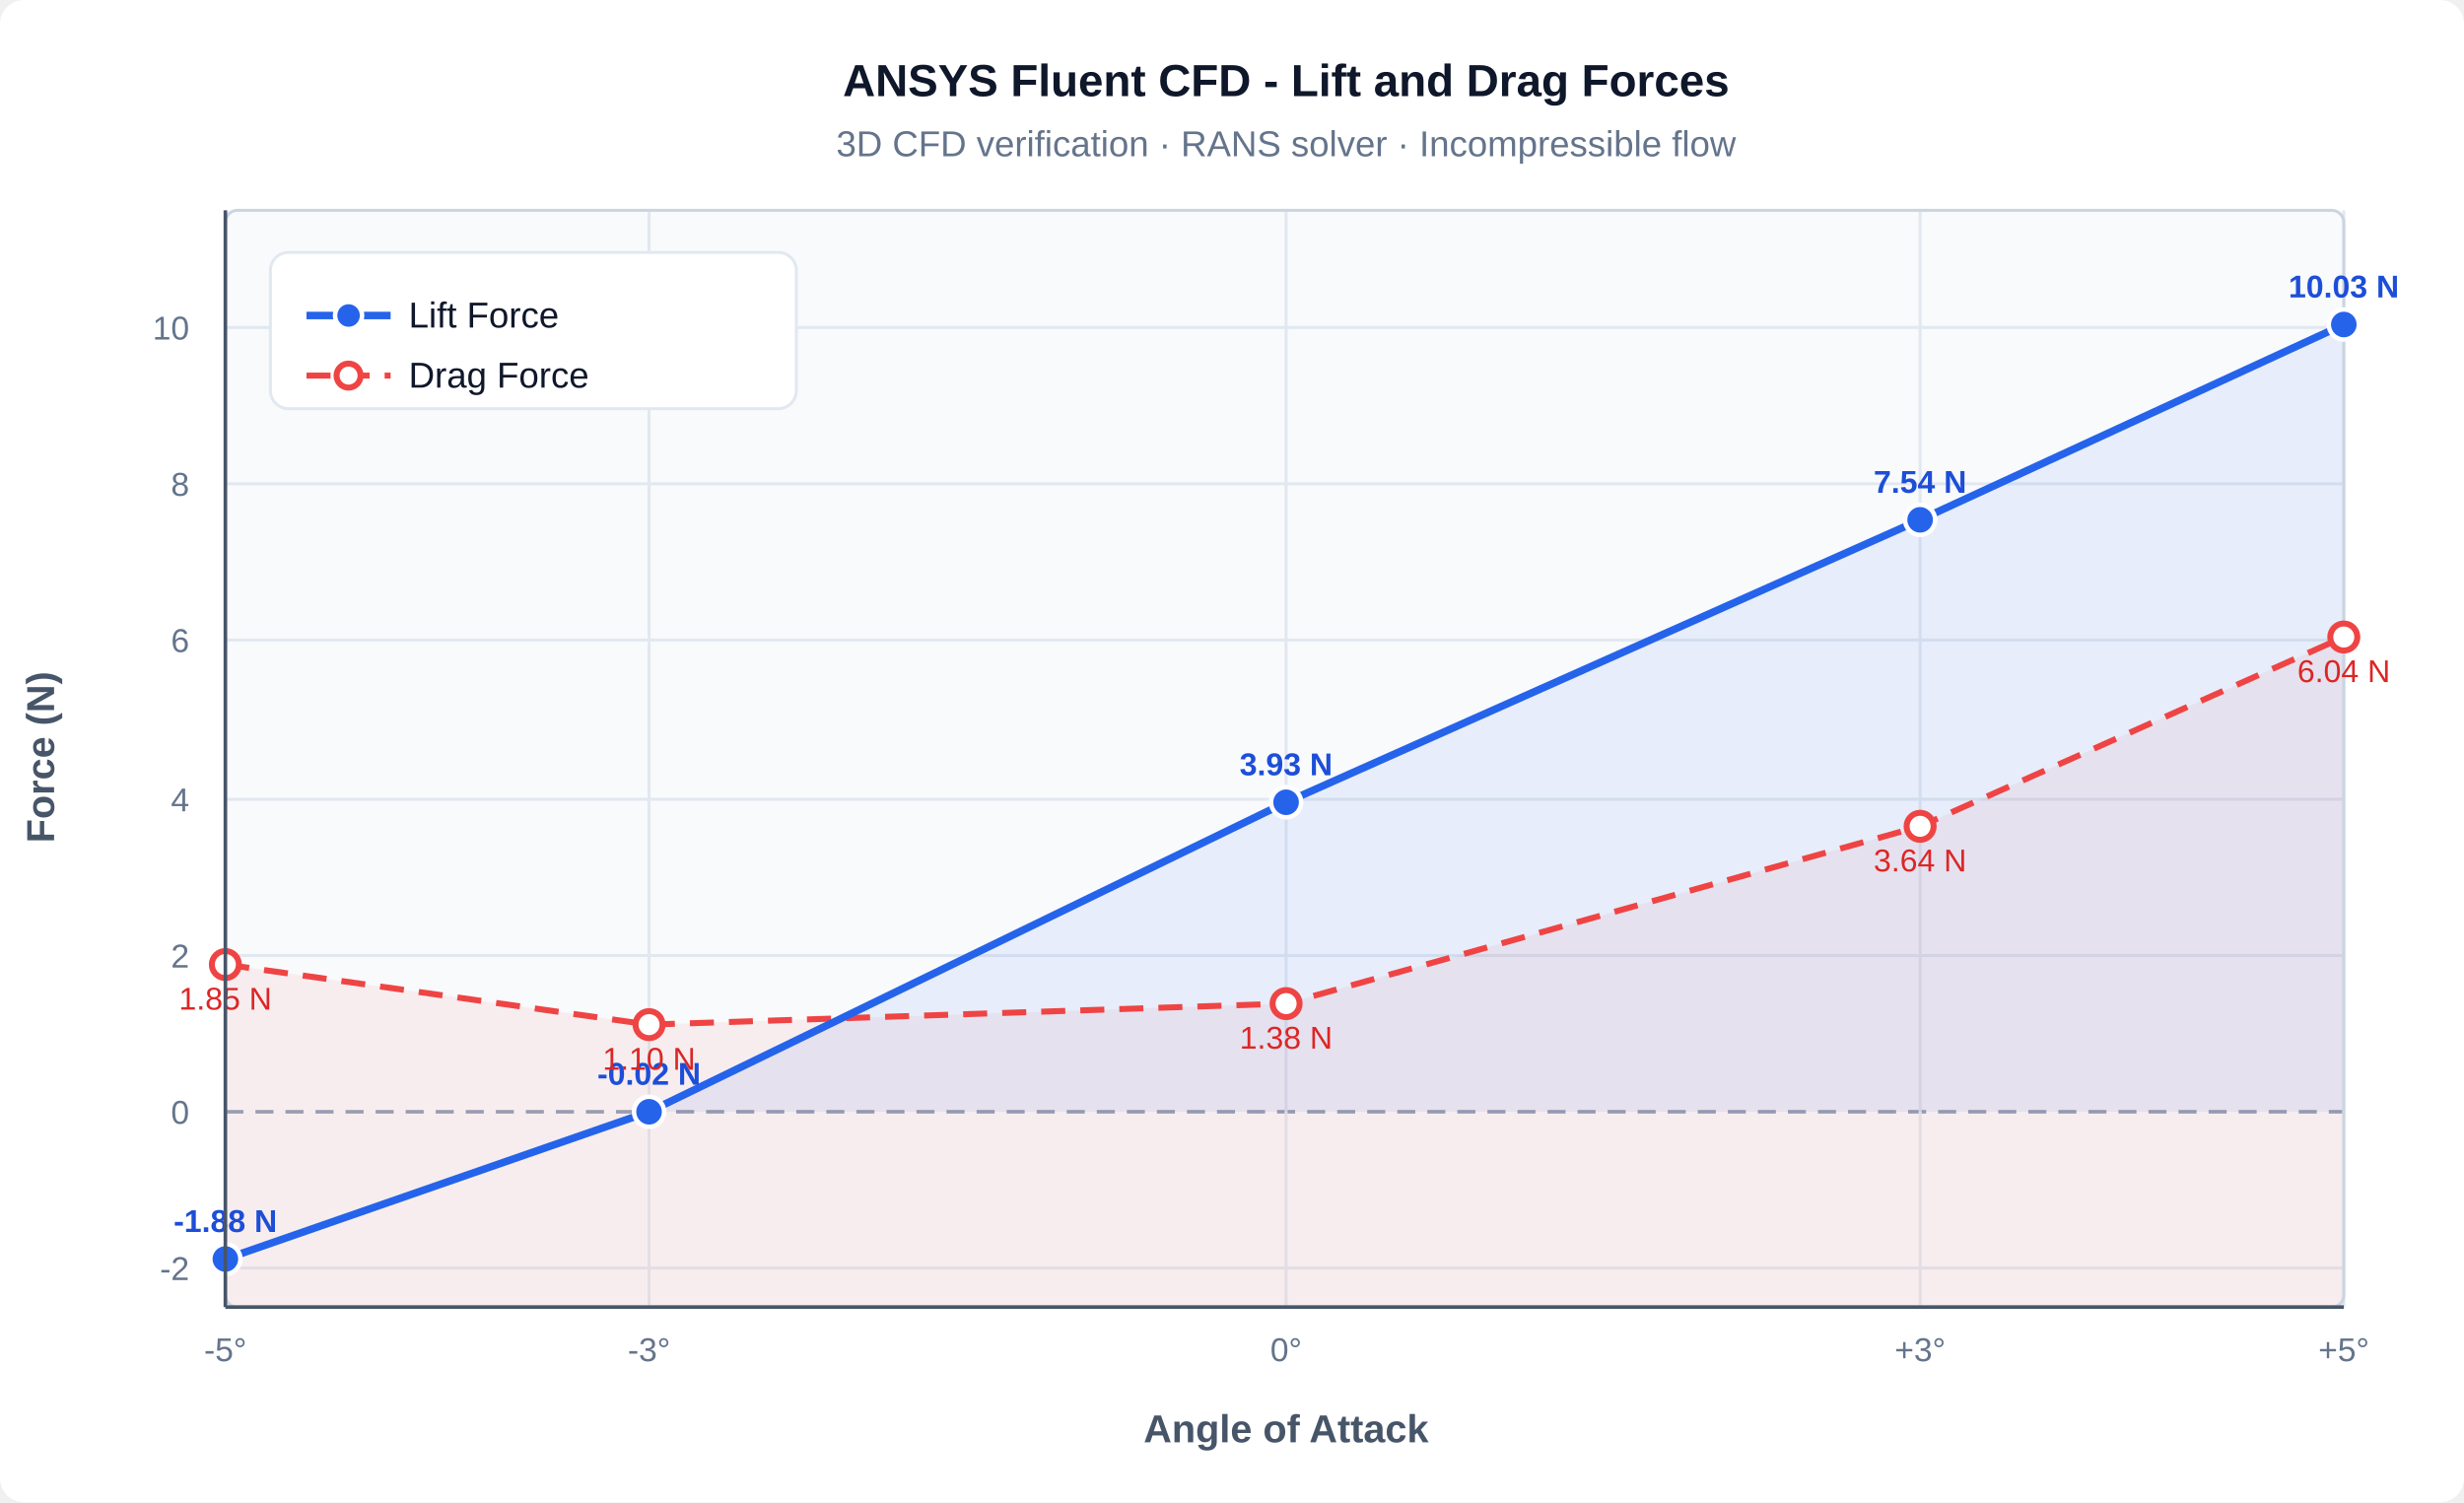
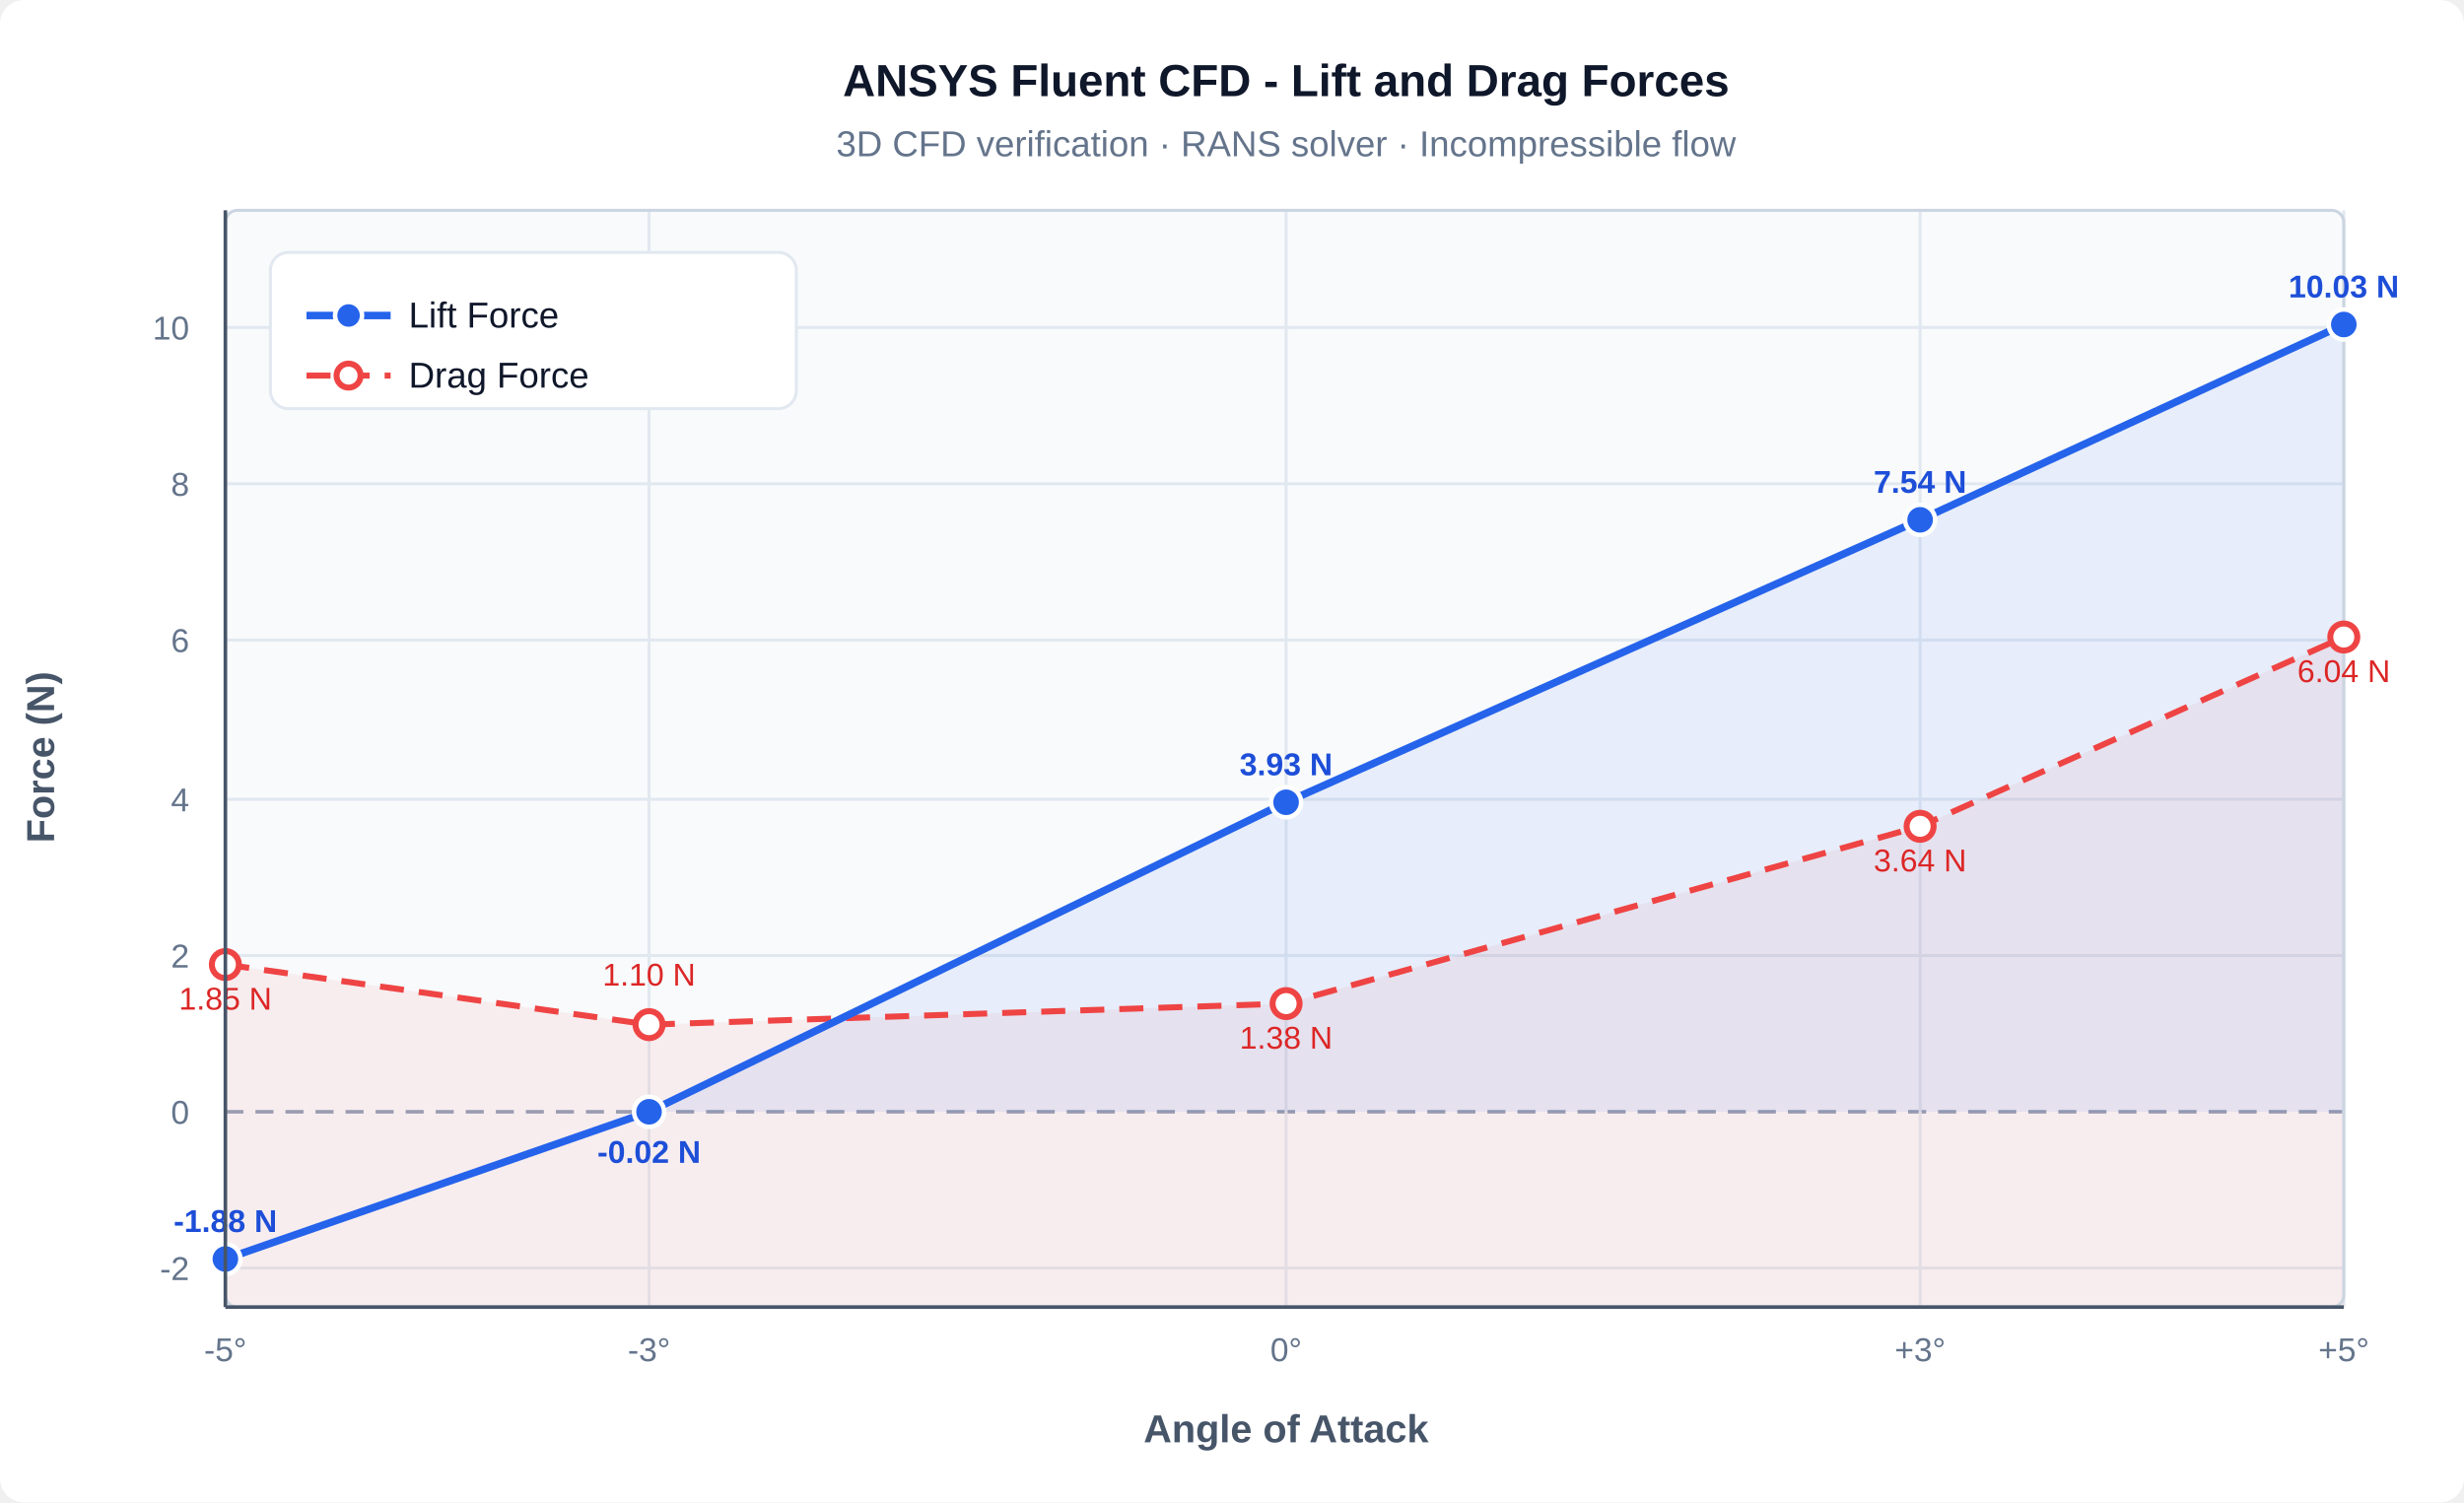
<svg xmlns="http://www.w3.org/2000/svg" viewBox="0 0 820 500" font-family="'Segoe UI', Arial, sans-serif">
  <rect width="820" height="500" fill="#ffffff" rx="8" />
  <rect x="75" y="70" width="705" height="365" fill="#f8fafc" rx="4" />
  <line x1="75" y1="422" x2="780" y2="422" stroke="#e2e8f0" stroke-width="1" />
  <line x1="75" y1="370" x2="780" y2="370" stroke="#94a3b8" stroke-width="1.2" stroke-dasharray="6,4" />
  <line x1="75" y1="318" x2="780" y2="318" stroke="#e2e8f0" stroke-width="1" />
  <line x1="75" y1="266" x2="780" y2="266" stroke="#e2e8f0" stroke-width="1" />
  <line x1="75" y1="213" x2="780" y2="213" stroke="#e2e8f0" stroke-width="1" />
  <line x1="75" y1="161" x2="780" y2="161" stroke="#e2e8f0" stroke-width="1" />
  <line x1="75" y1="109" x2="780" y2="109" stroke="#e2e8f0" stroke-width="1" />
  <line x1="75" y1="70" x2="75" y2="435" stroke="#e2e8f0" stroke-width="1" />
  <line x1="216" y1="70" x2="216" y2="435" stroke="#e2e8f0" stroke-width="1" />
  <line x1="428" y1="70" x2="428" y2="435" stroke="#e2e8f0" stroke-width="1" />
  <line x1="639" y1="70" x2="639" y2="435" stroke="#e2e8f0" stroke-width="1" />
  <line x1="780" y1="70" x2="780" y2="435" stroke="#e2e8f0" stroke-width="1" />
  <polygon points="75,321 216,341 428,334 639,275 780,212 780,435 639,435 428,435 216,435 75,435" fill="#ef4444" fill-opacity="0.07" />
  <polygon points="216,370 216,370 428,267 639,173 780,108 780,370 639,370 428,370 216,370" fill="#2563eb" fill-opacity="0.08" />
  <rect x="75" y="70" width="705" height="365" fill="none" stroke="#cbd5e1" stroke-width="1" rx="4" />
  <polyline points="75,321 216,341 428,334 639,275 780,212" fill="none" stroke="#ef4444" stroke-width="2" stroke-dasharray="8,5" stroke-linejoin="round" />
  <polyline points="75,419 216,370 428,267 639,173 780,108" fill="none" stroke="#2563eb" stroke-width="2.5" stroke-linejoin="round" />
  <circle cx="75" cy="419" r="5" fill="#2563eb" stroke="#fff" stroke-width="1.5" />
  <circle cx="216" cy="370" r="5" fill="#2563eb" stroke="#fff" stroke-width="1.5" />
  <circle cx="428" cy="267" r="5" fill="#2563eb" stroke="#fff" stroke-width="1.5" />
  <circle cx="639" cy="173" r="5" fill="#2563eb" stroke="#fff" stroke-width="1.5" />
  <circle cx="780" cy="108" r="5" fill="#2563eb" stroke="#fff" stroke-width="1.5" />
  <circle cx="75" cy="321" r="4.5" fill="#fff" stroke="#ef4444" stroke-width="2" />
  <circle cx="216" cy="341" r="4.5" fill="#fff" stroke="#ef4444" stroke-width="2" />
  <circle cx="428" cy="334" r="4.5" fill="#fff" stroke="#ef4444" stroke-width="2" />
  <circle cx="639" cy="275" r="4.5" fill="#fff" stroke="#ef4444" stroke-width="2" />
  <circle cx="780" cy="212" r="4.5" fill="#fff" stroke="#ef4444" stroke-width="2" />
  <text x="75" y="410" text-anchor="middle" font-size="10.5" fill="#1d4ed8" font-weight="600">-1.88 N</text>
-   <text x="216" y="361" text-anchor="middle" font-size="10.5" fill="#1d4ed8" font-weight="600">-0.02 N</text>
+   <text x="216" y="387" text-anchor="middle" font-size="10.5" fill="#1d4ed8" font-weight="600">-0.02 N</text>
  <text x="428" y="258" text-anchor="middle" font-size="10.5" fill="#1d4ed8" font-weight="600">3.93 N</text>
  <text x="639" y="164" text-anchor="middle" font-size="10.5" fill="#1d4ed8" font-weight="600">7.54 N</text>
  <text x="780" y="99" text-anchor="middle" font-size="10.5" fill="#1d4ed8" font-weight="600">10.03 N</text>
  <text x="75" y="336" text-anchor="middle" font-size="10.5" fill="#dc2626">1.85 N</text>
-   <text x="216" y="356" text-anchor="middle" font-size="10.5" fill="#dc2626">1.10 N</text>
+   <text x="216" y="328" text-anchor="middle" font-size="10.5" fill="#dc2626">1.10 N</text>
  <text x="428" y="349" text-anchor="middle" font-size="10.5" fill="#dc2626">1.38 N</text>
  <text x="639" y="290" text-anchor="middle" font-size="10.5" fill="#dc2626">3.64 N</text>
  <text x="780" y="227" text-anchor="middle" font-size="10.5" fill="#dc2626">6.04 N</text>
  <text x="428" y="32" text-anchor="middle" font-size="15" font-weight="700" fill="#0f172a">ANSYS Fluent CFD - Lift and Drag Forces</text>
  <text x="428" y="52" text-anchor="middle" font-size="12" fill="#64748b">3D CFD verification  ·  RANS solver  ·  Incompressible flow</text>
  <line x1="75" y1="435" x2="780" y2="435" stroke="#475569" stroke-width="1.2" />
  <text x="75" y="453" text-anchor="middle" font-size="11" fill="#64748b">-5°</text>
  <text x="216" y="453" text-anchor="middle" font-size="11" fill="#64748b">-3°</text>
  <text x="428" y="453" text-anchor="middle" font-size="11" fill="#64748b">0°</text>
  <text x="639" y="453" text-anchor="middle" font-size="11" fill="#64748b">+3°</text>
  <text x="780" y="453" text-anchor="middle" font-size="11" fill="#64748b">+5°</text>
  <text x="428" y="480" text-anchor="middle" font-size="13" font-weight="600" fill="#475569">Angle of Attack</text>
  <line x1="75" y1="70" x2="75" y2="435" stroke="#475569" stroke-width="1.2" />
  <text x="63" y="426" text-anchor="end" font-size="11" fill="#64748b">-2</text>
  <text x="63" y="374" text-anchor="end" font-size="11" fill="#64748b">0</text>
  <text x="63" y="322" text-anchor="end" font-size="11" fill="#64748b">2</text>
  <text x="63" y="270" text-anchor="end" font-size="11" fill="#64748b">4</text>
  <text x="63" y="217" text-anchor="end" font-size="11" fill="#64748b">6</text>
  <text x="63" y="165" text-anchor="end" font-size="11" fill="#64748b">8</text>
  <text x="63" y="113" text-anchor="end" font-size="11" fill="#64748b">10</text>
  <text transform="translate(18,252) rotate(-90)" text-anchor="middle" font-size="13" font-weight="600" fill="#475569">Force (N)</text>
  <rect x="90" y="84" width="175" height="52" rx="6" fill="#ffffff" stroke="#e2e8f0" stroke-width="1" />
  <line x1="102" y1="105" x2="130" y2="105" stroke="#2563eb" stroke-width="2.5" />
  <circle cx="116" cy="105" r="4.5" fill="#2563eb" stroke="#fff" stroke-width="1.5" />
  <text x="136" y="109" font-size="12" fill="#0f172a">Lift Force</text>
  <line x1="102" y1="125" x2="130" y2="125" stroke="#ef4444" stroke-width="2" stroke-dasharray="8,5" />
  <circle cx="116" cy="125" r="4" fill="#fff" stroke="#ef4444" stroke-width="2" />
  <text x="136" y="129" font-size="12" fill="#0f172a">Drag Force</text>
</svg>
